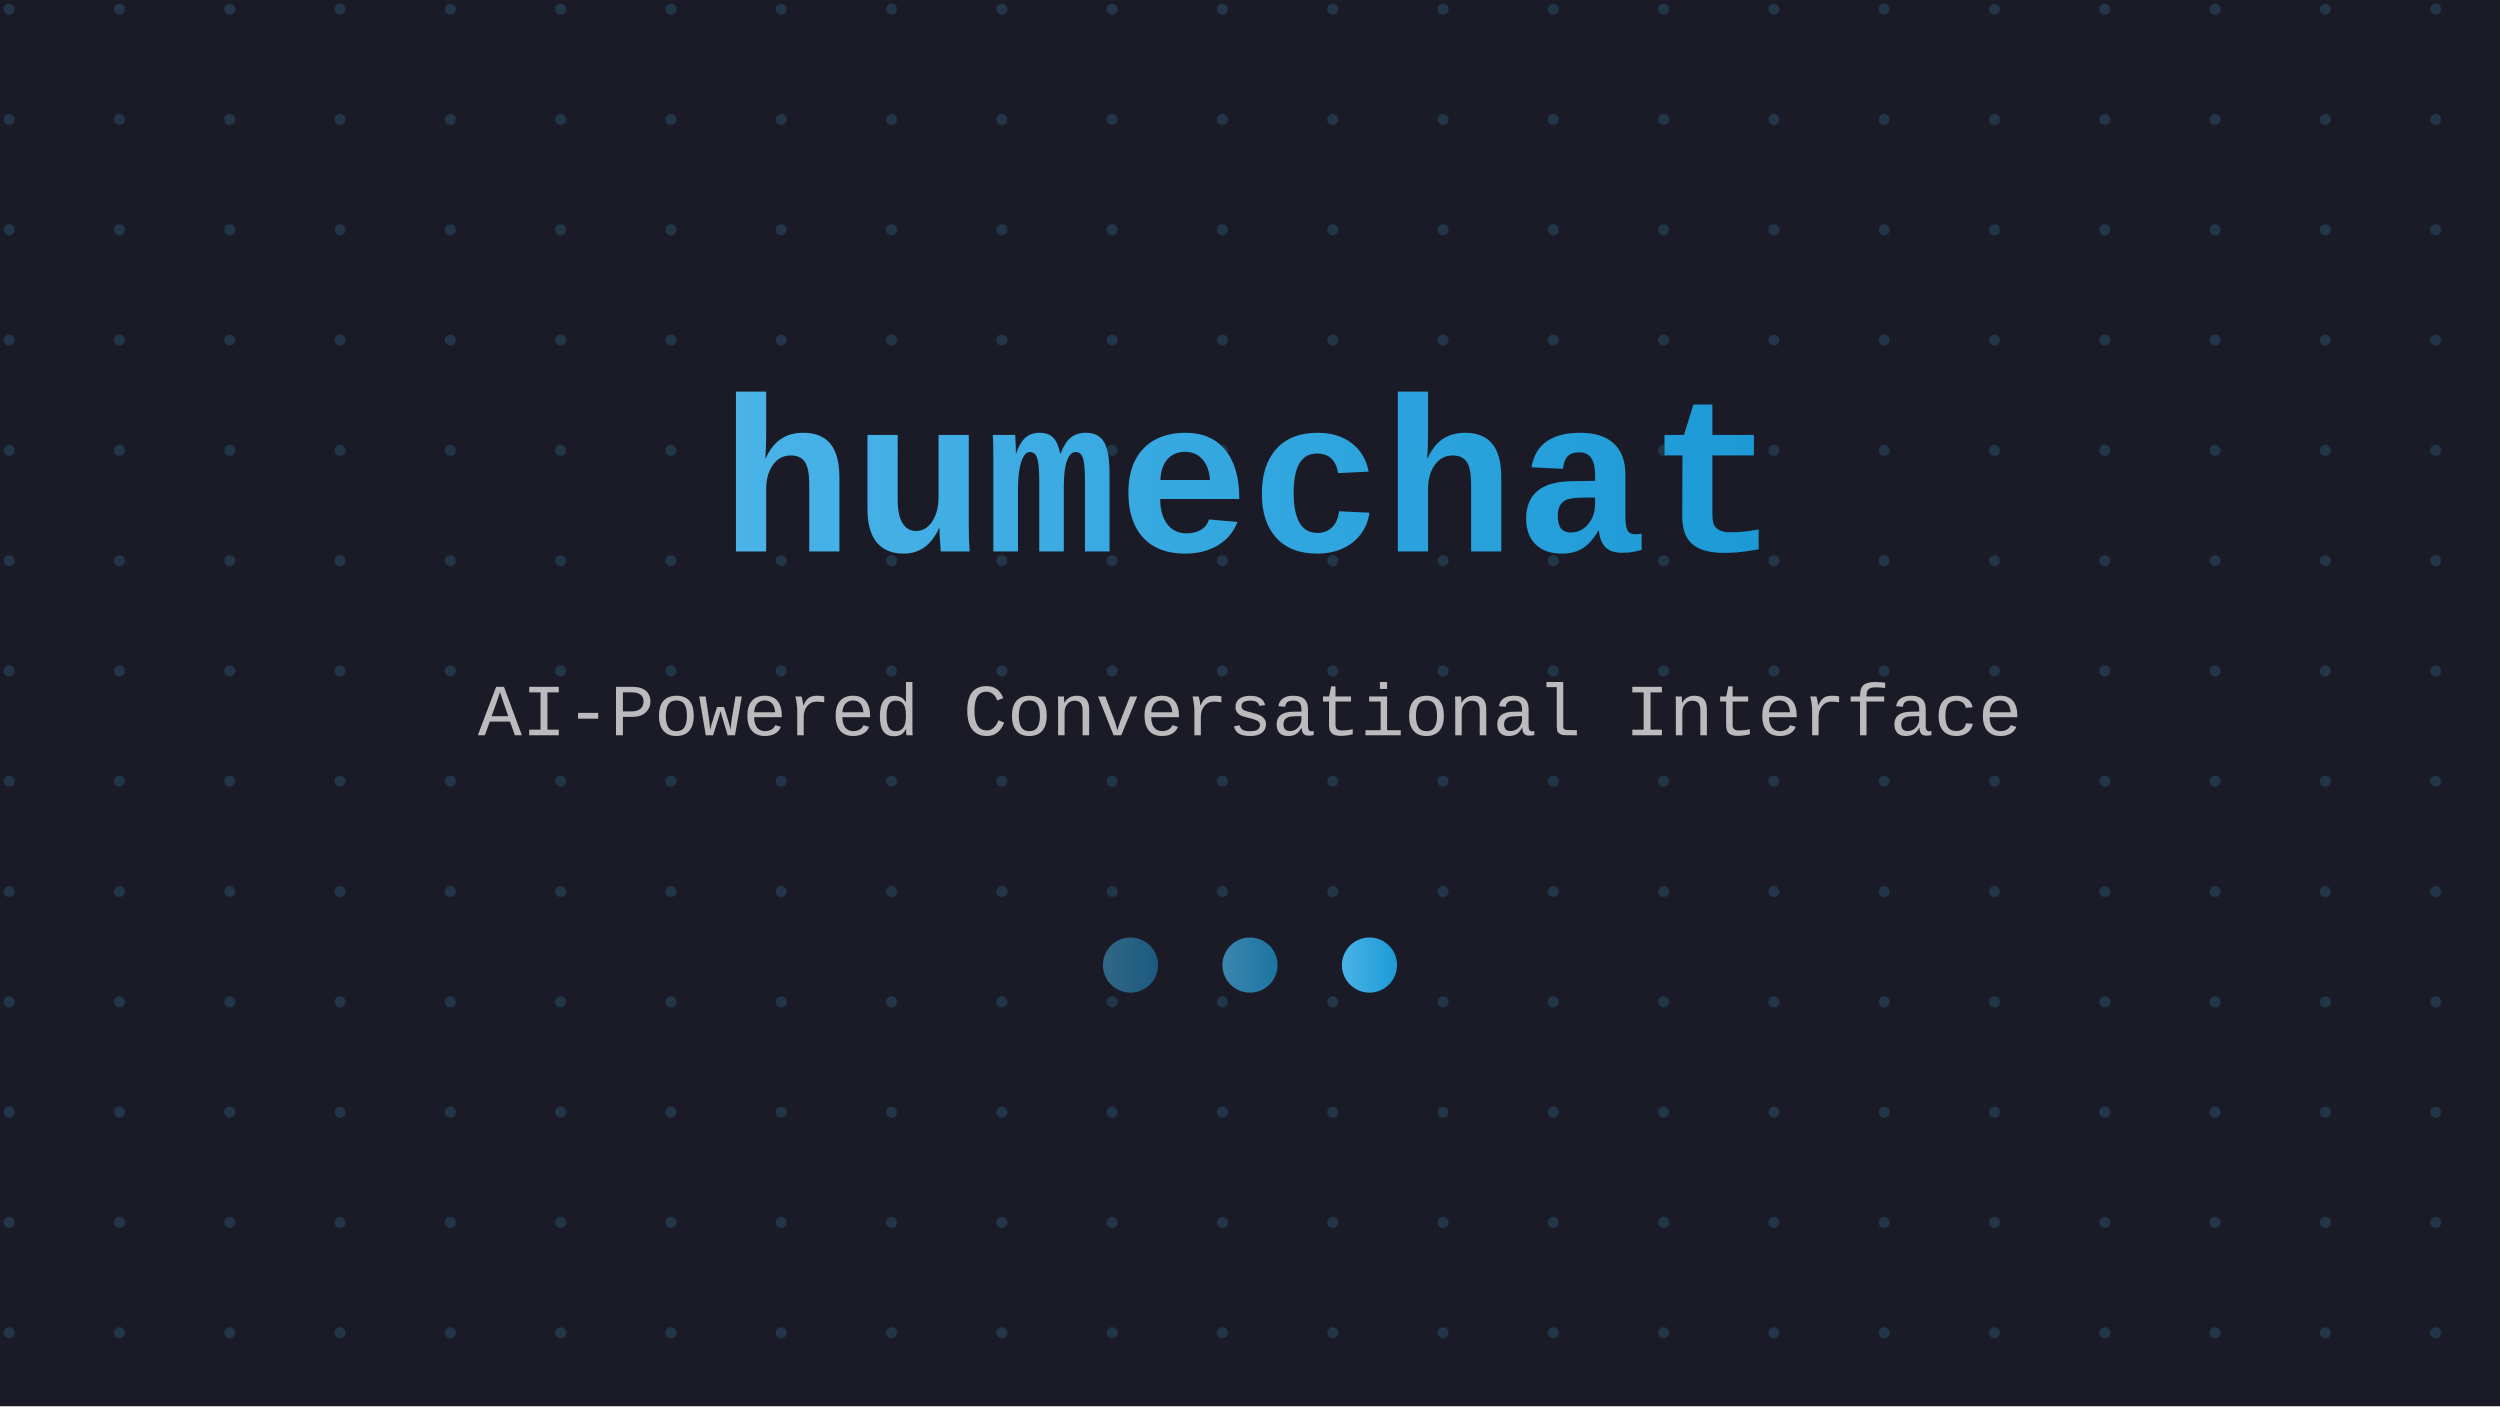
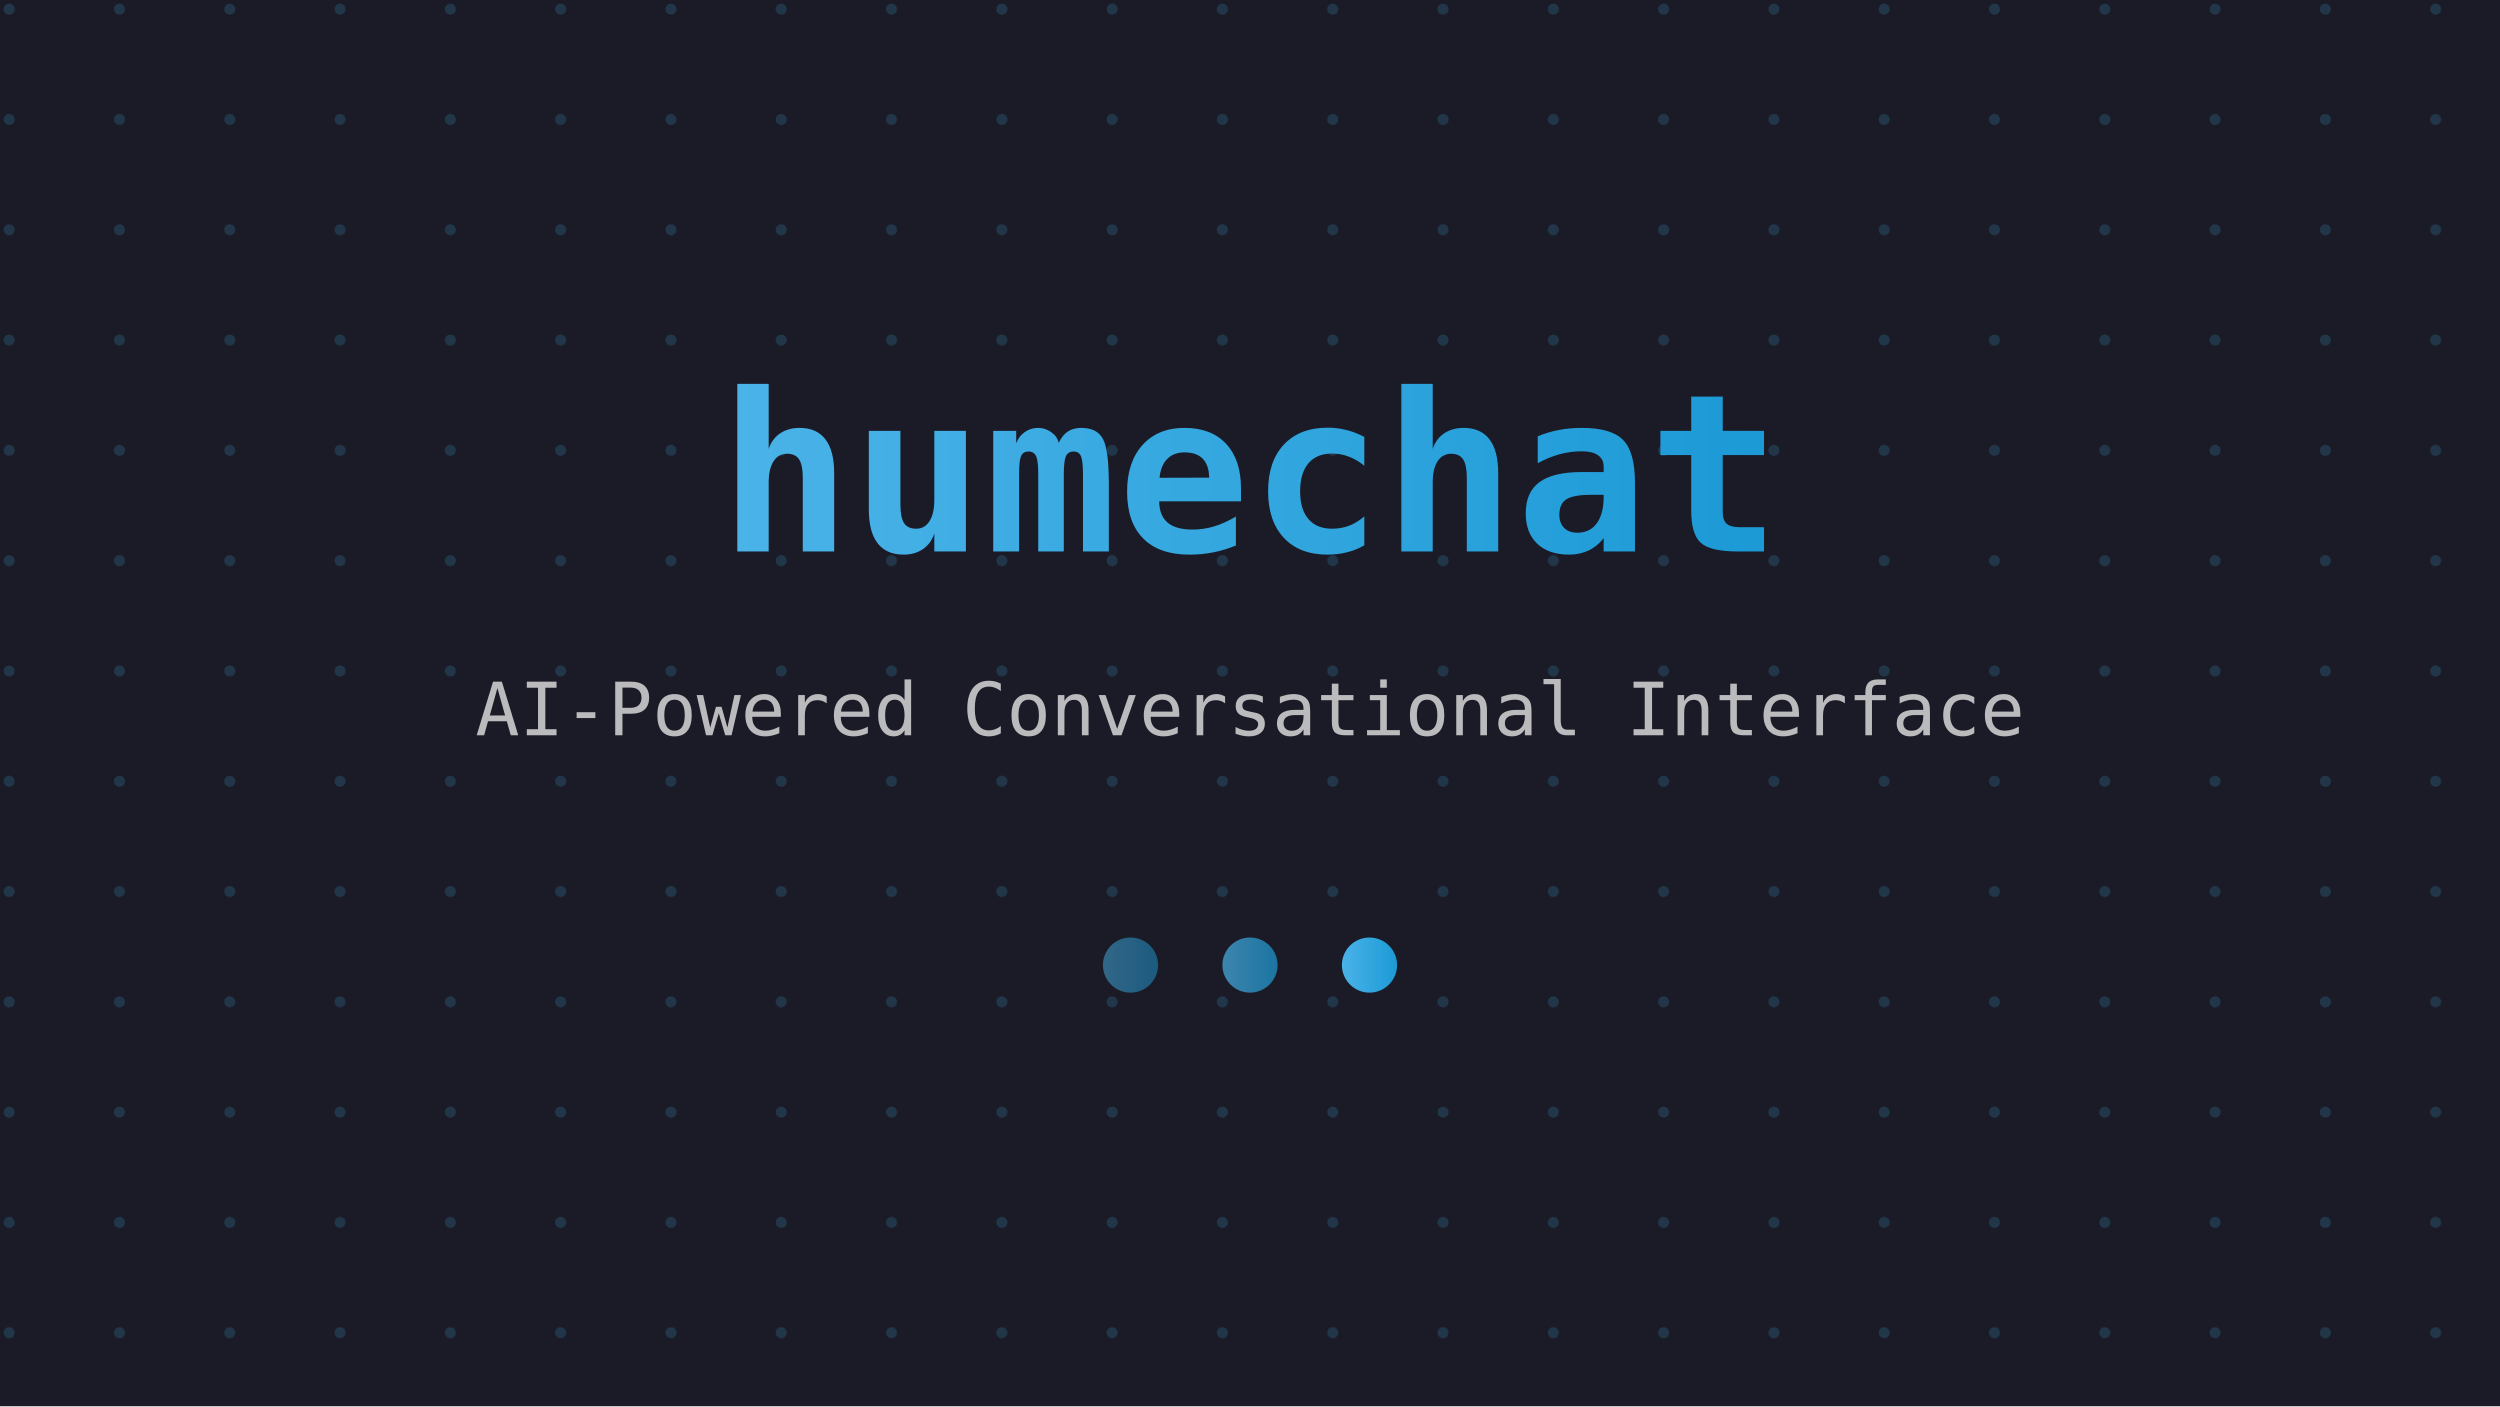
<svg xmlns="http://www.w3.org/2000/svg" width="544" height="306">
  <defs>
    <linearGradient id="grad1" x1="0%" y1="0%" x2="100%" y2="0%">
      <stop offset="0%" style="stop-color:#4ab3e8;stop-opacity:1" />
      <stop offset="100%" style="stop-color:#1c9ad6;stop-opacity:1" />
    </linearGradient>
    <pattern id="dots1" x="0" y="0" width="24" height="24" patternUnits="userSpaceOnUse">
      <circle cx="2" cy="2" r="1.2" fill="#4ab3e8" opacity="0.18" />
    </pattern>
  </defs>
  <rect width="544" height="306" fill="#1a1b26" />
  <rect width="544" height="306" fill="url(#dots1)" />
-   <text x="272" y="120" font-family="monospace, 'Courier New', Courier" font-size="48" font-weight="700" fill="url(#grad1)" text-anchor="middle">humechat</text>
-   <text x="272" y="160" font-family="monospace, 'Courier New', Courier" font-size="16" fill="rgba(255,255,255,0.7)" text-anchor="middle">AI-Powered Conversational Interface</text>
+   <text x="272" y="120" font-family="'IBM Plex Mono', 'JetBrains Mono', 'SF Mono', Menlo, Consolas, monospace" font-size="48" font-weight="700" fill="url(#grad1)" text-anchor="middle">humechat</text>
+   <text x="272" y="160" font-family="'IBM Plex Mono', 'JetBrains Mono', 'SF Mono', Menlo, Consolas, monospace" font-size="16" fill="rgba(255,255,255,0.7)" text-anchor="middle">AI-Powered Conversational Interface</text>
  <circle cx="246" cy="210" r="6" fill="url(#grad1)" opacity="0.5" />
  <circle cx="272" cy="210" r="6" fill="url(#grad1)" opacity="0.7" />
  <circle cx="298" cy="210" r="6" fill="url(#grad1)" opacity="1" />
</svg>
